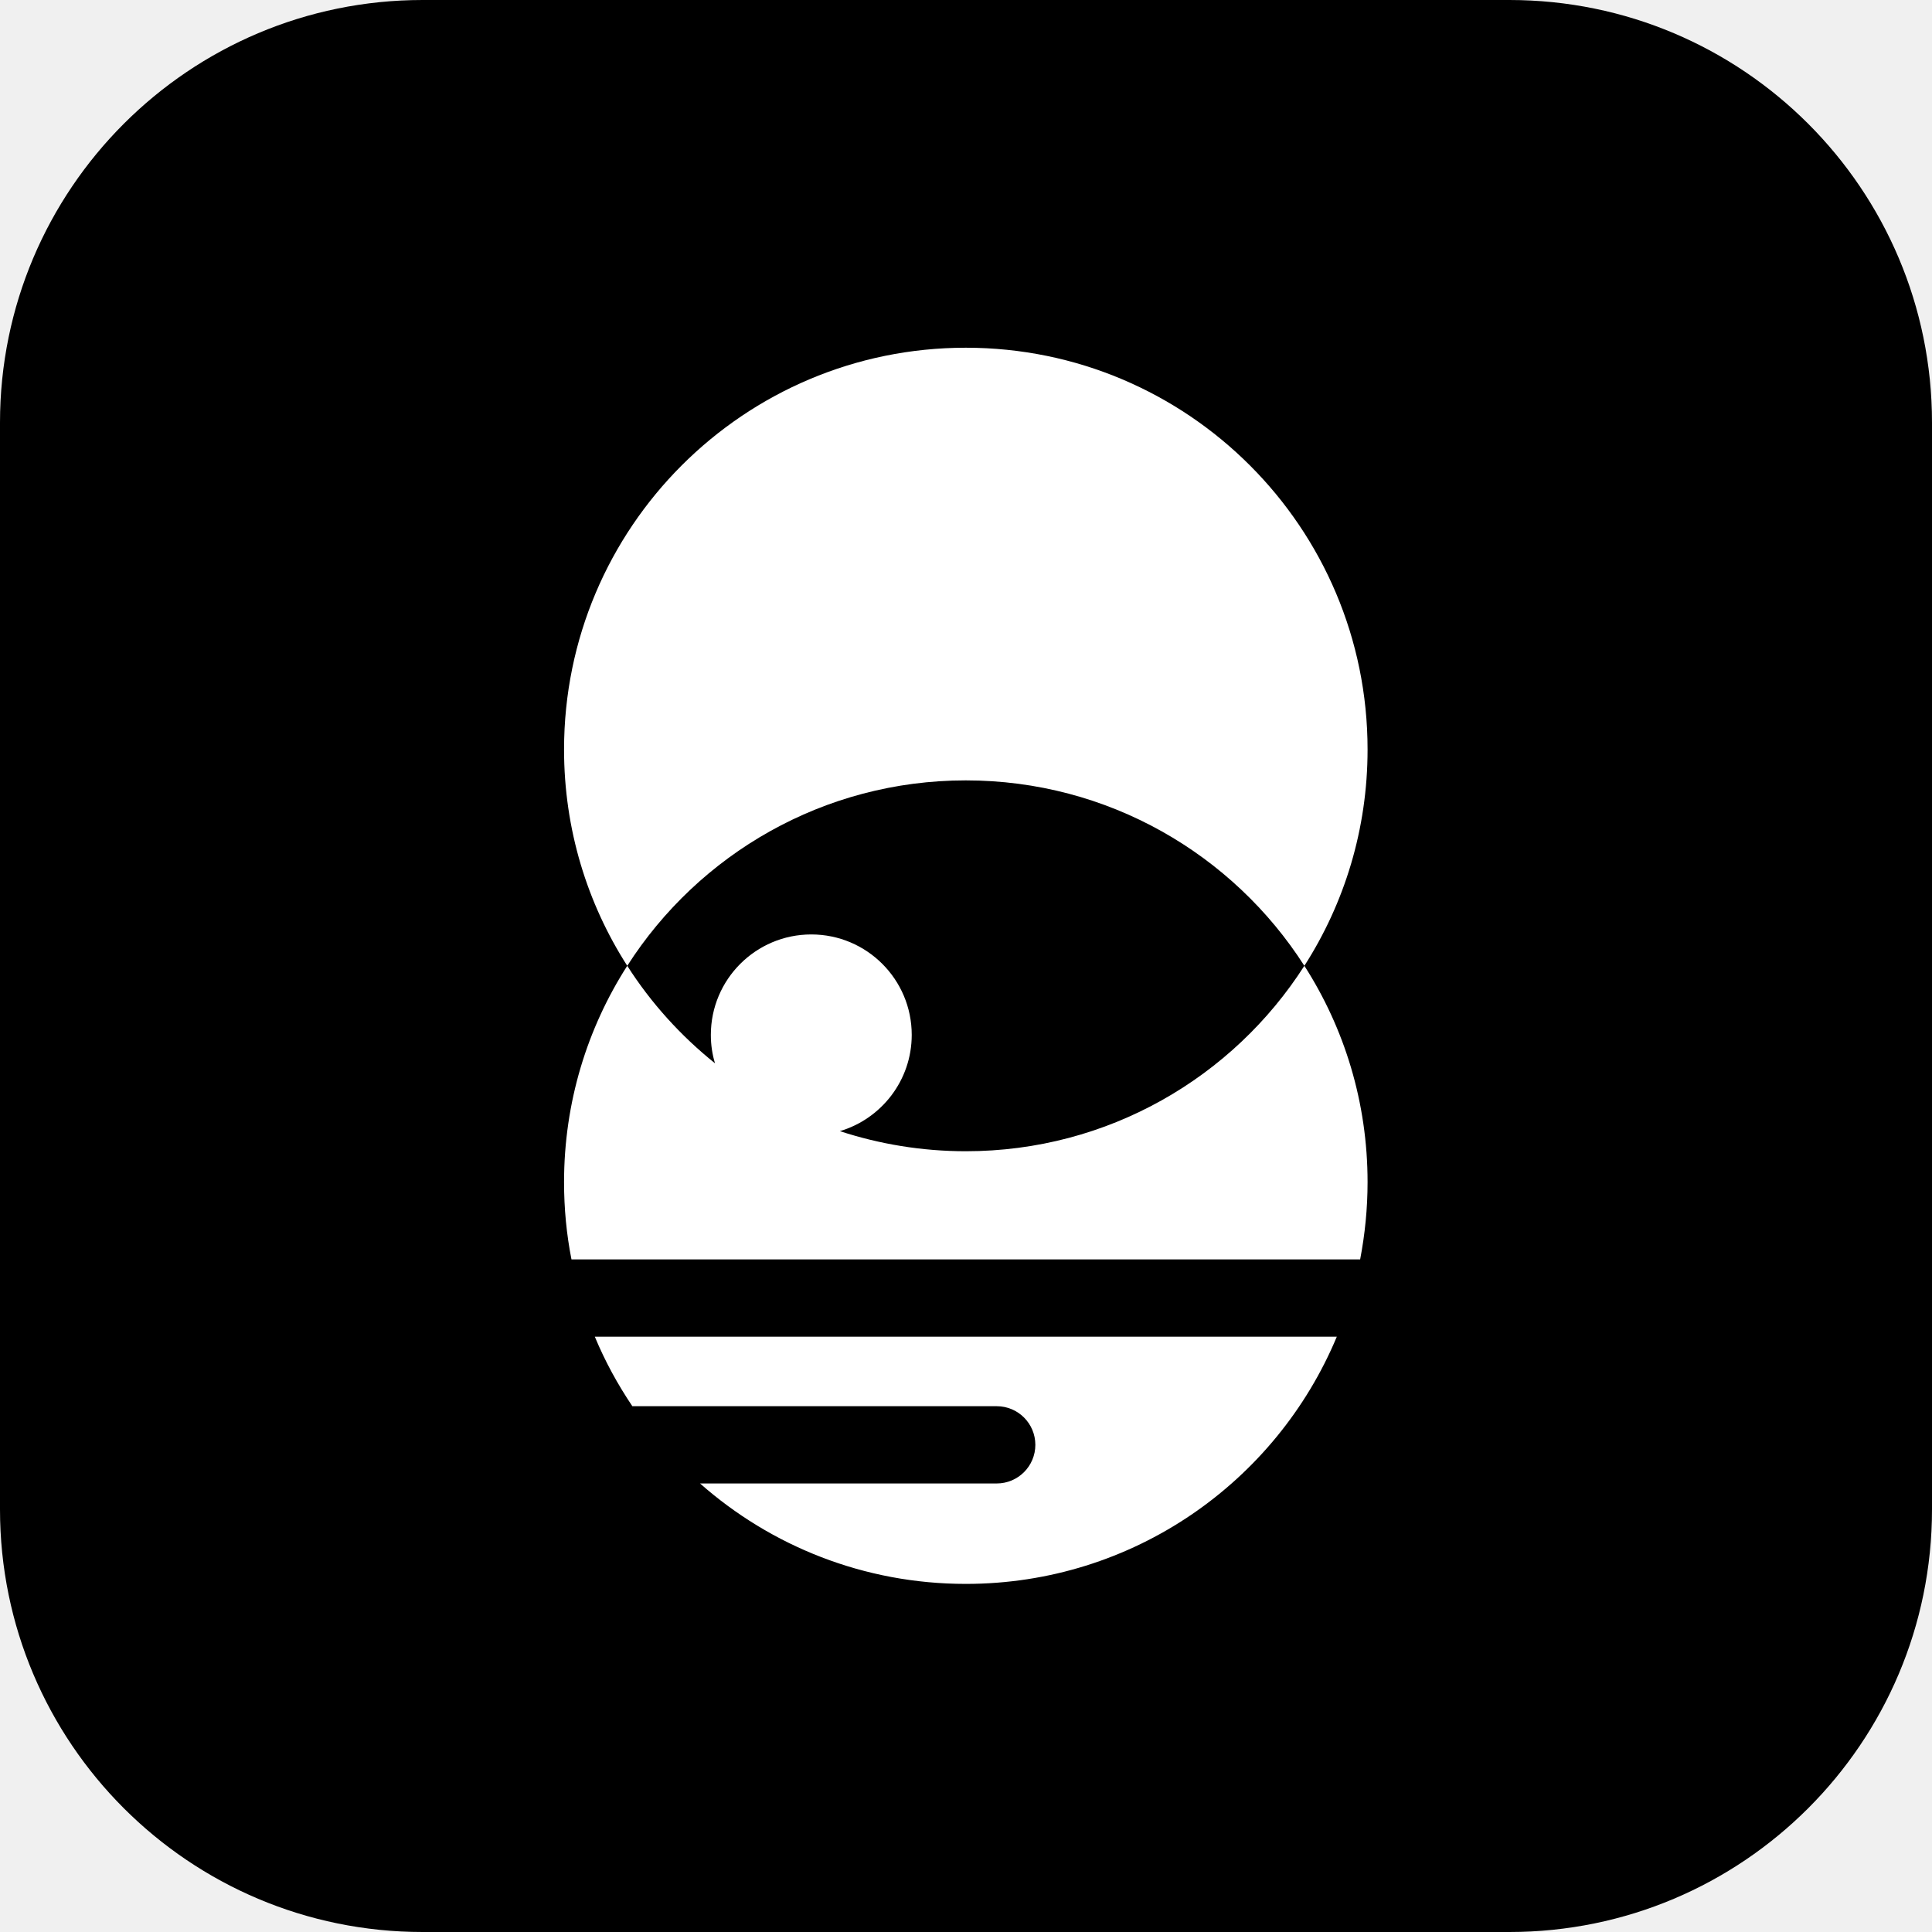
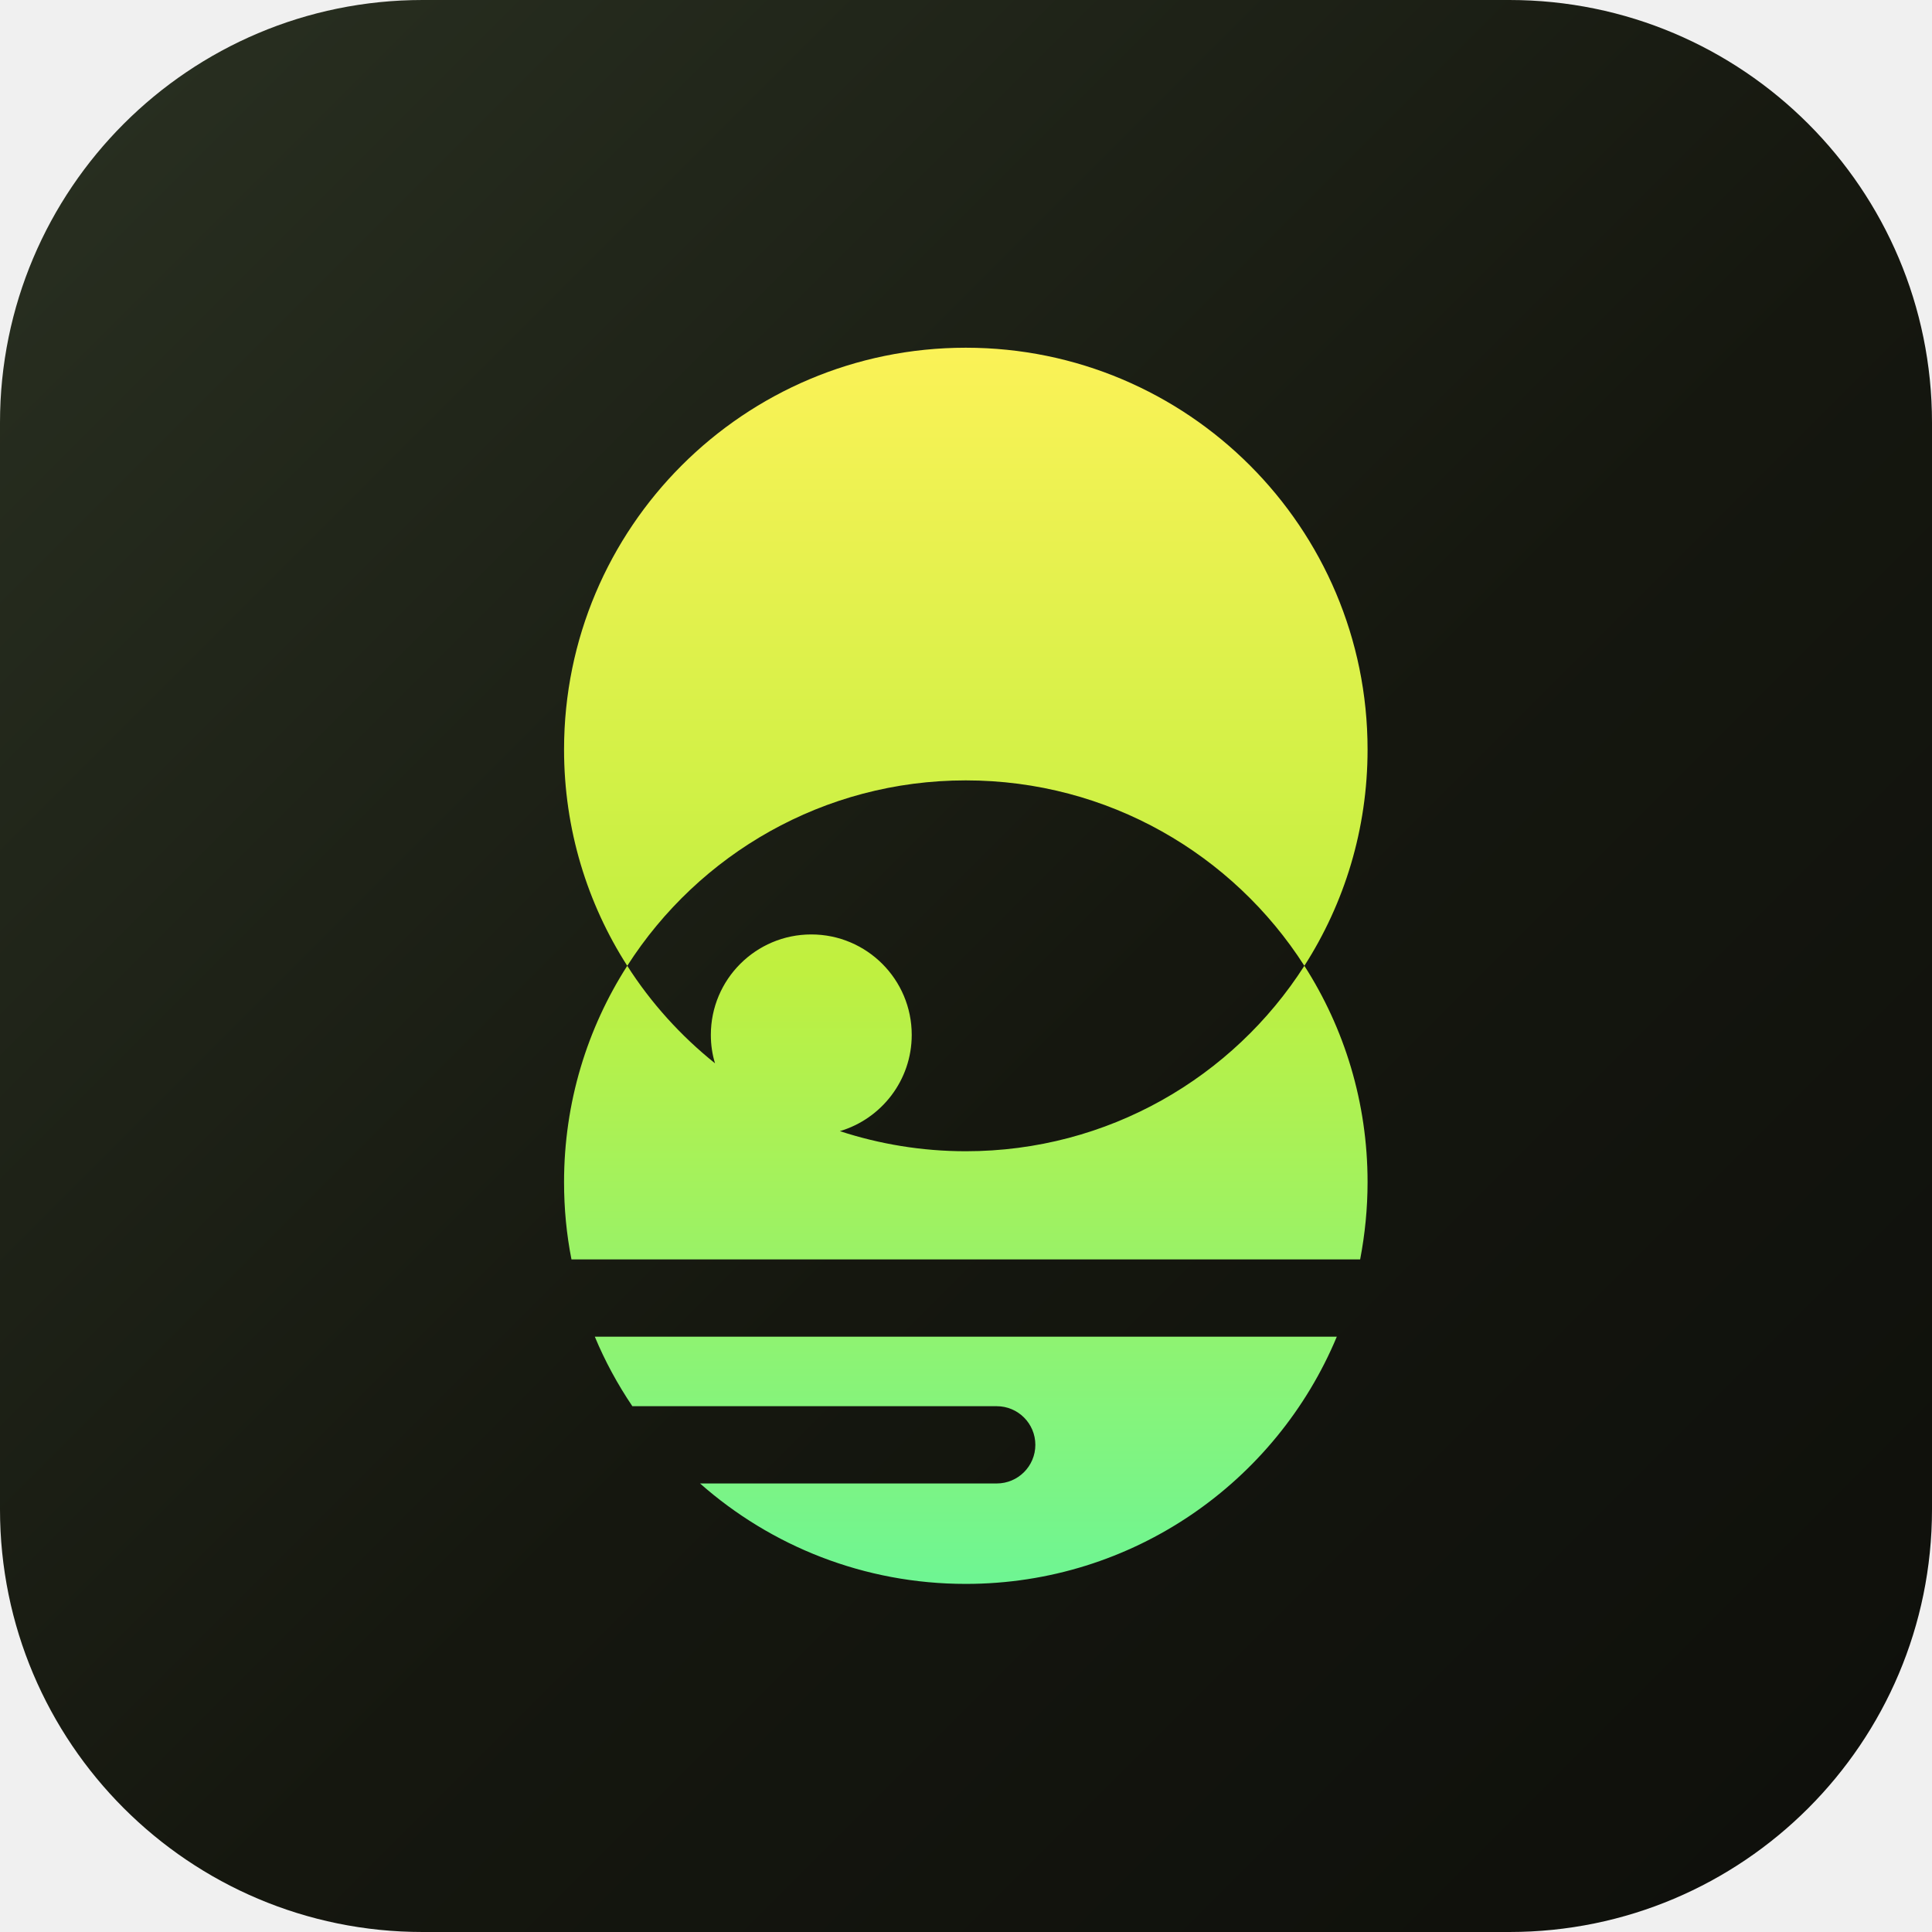
<svg xmlns="http://www.w3.org/2000/svg" viewBox="0 0 1024 1024">
-   <rect width="1024" height="1024" rx="224" fill="#000000" />
-   <path fill="#FFFFFF" transform="translate(102.4 102.4) scale(8.19)" d="M76 36C76 41.16 74.5 45.96 71.91 50C74.5 54.04 76 58.84 76 64C76 65.71 75.83 67.38 75.52 69H24.48C24.16 67.38 24 65.71 24 64C24 58.84 25.5 54.04 28.09 50C25.5 45.96 24 41.16 24 36C24 21.64 35.64 10 50 10C64.36 10 76 21.64 76 36ZM28.09 50C29.62 52.4 31.55 54.53 33.77 56.31C33.59 55.73 33.5 55.11 33.5 54.47C33.5 50.88 36.41 47.97 40 47.97C43.59 47.97 46.5 50.88 46.5 54.47C46.5 57.41 44.54 59.9 41.85 60.7C44.42 61.54 47.16 62 50 62C59.2 62 67.29 57.22 71.91 50C67.29 42.78 59.2 38 50 38C40.8 38 32.71 42.78 28.09 50ZM74.01 74C70.09 83.4 60.82 90 50 90C43.41 90 37.39 87.55 32.8 83.5H52C53.38 83.5 54.5 82.38 54.5 81C54.5 79.62 53.38 78.5 52 78.5H28.42C27.47 77.09 26.65 75.59 25.99 74Z" />
+   <defs>
+     <linearGradient id="bg" x1="0" y1="0" x2="1" y2="1">
+       <stop offset="0" stop-color="#2A3122" />
+       <stop offset=".55" stop-color="#15170F" />
+       <stop offset="1" stop-color="#0E0F0B" />
+     </linearGradient>
+     <linearGradient id="mk" x1="0" y1="0" x2="0" y2="1">
+       <stop offset="0" stop-color="#FBF257" />
+       <stop offset=".5" stop-color="#C0F03F" />
+       <stop offset="1" stop-color="#6EF593" />
+     </linearGradient>
+   </defs>
+   <rect width="1024" height="1024" rx="224" fill="url(#bg)" />
+   <path fill="url(#mk)" transform="translate(102.4 102.4) scale(8.19)" d="M76 36C76 41.16 74.5 45.96 71.91 50C74.5 54.04 76 58.84 76 64C76 65.71 75.83 67.38 75.52 69H24.48C24.16 67.38 24 65.71 24 64C24 58.84 25.5 54.04 28.09 50C25.5 45.96 24 41.16 24 36C24 21.64 35.64 10 50 10C64.36 10 76 21.64 76 36ZM28.09 50C29.62 52.4 31.55 54.53 33.77 56.31C33.59 55.73 33.5 55.11 33.5 54.47C33.5 50.88 36.41 47.97 40 47.97C43.59 47.97 46.5 50.88 46.5 54.47C46.5 57.41 44.54 59.9 41.85 60.7C44.42 61.54 47.16 62 50 62C59.2 62 67.29 57.22 71.91 50C67.29 42.78 59.2 38 50 38C40.8 38 32.71 42.78 28.09 50ZM74.01 74C70.09 83.4 60.82 90 50 90C43.41 90 37.39 87.55 32.8 83.5H52C53.38 83.5 54.5 82.38 54.5 81C54.5 79.62 53.38 78.5 52 78.5H28.42C27.47 77.09 26.65 75.59 25.99 74Z" />
</svg>
